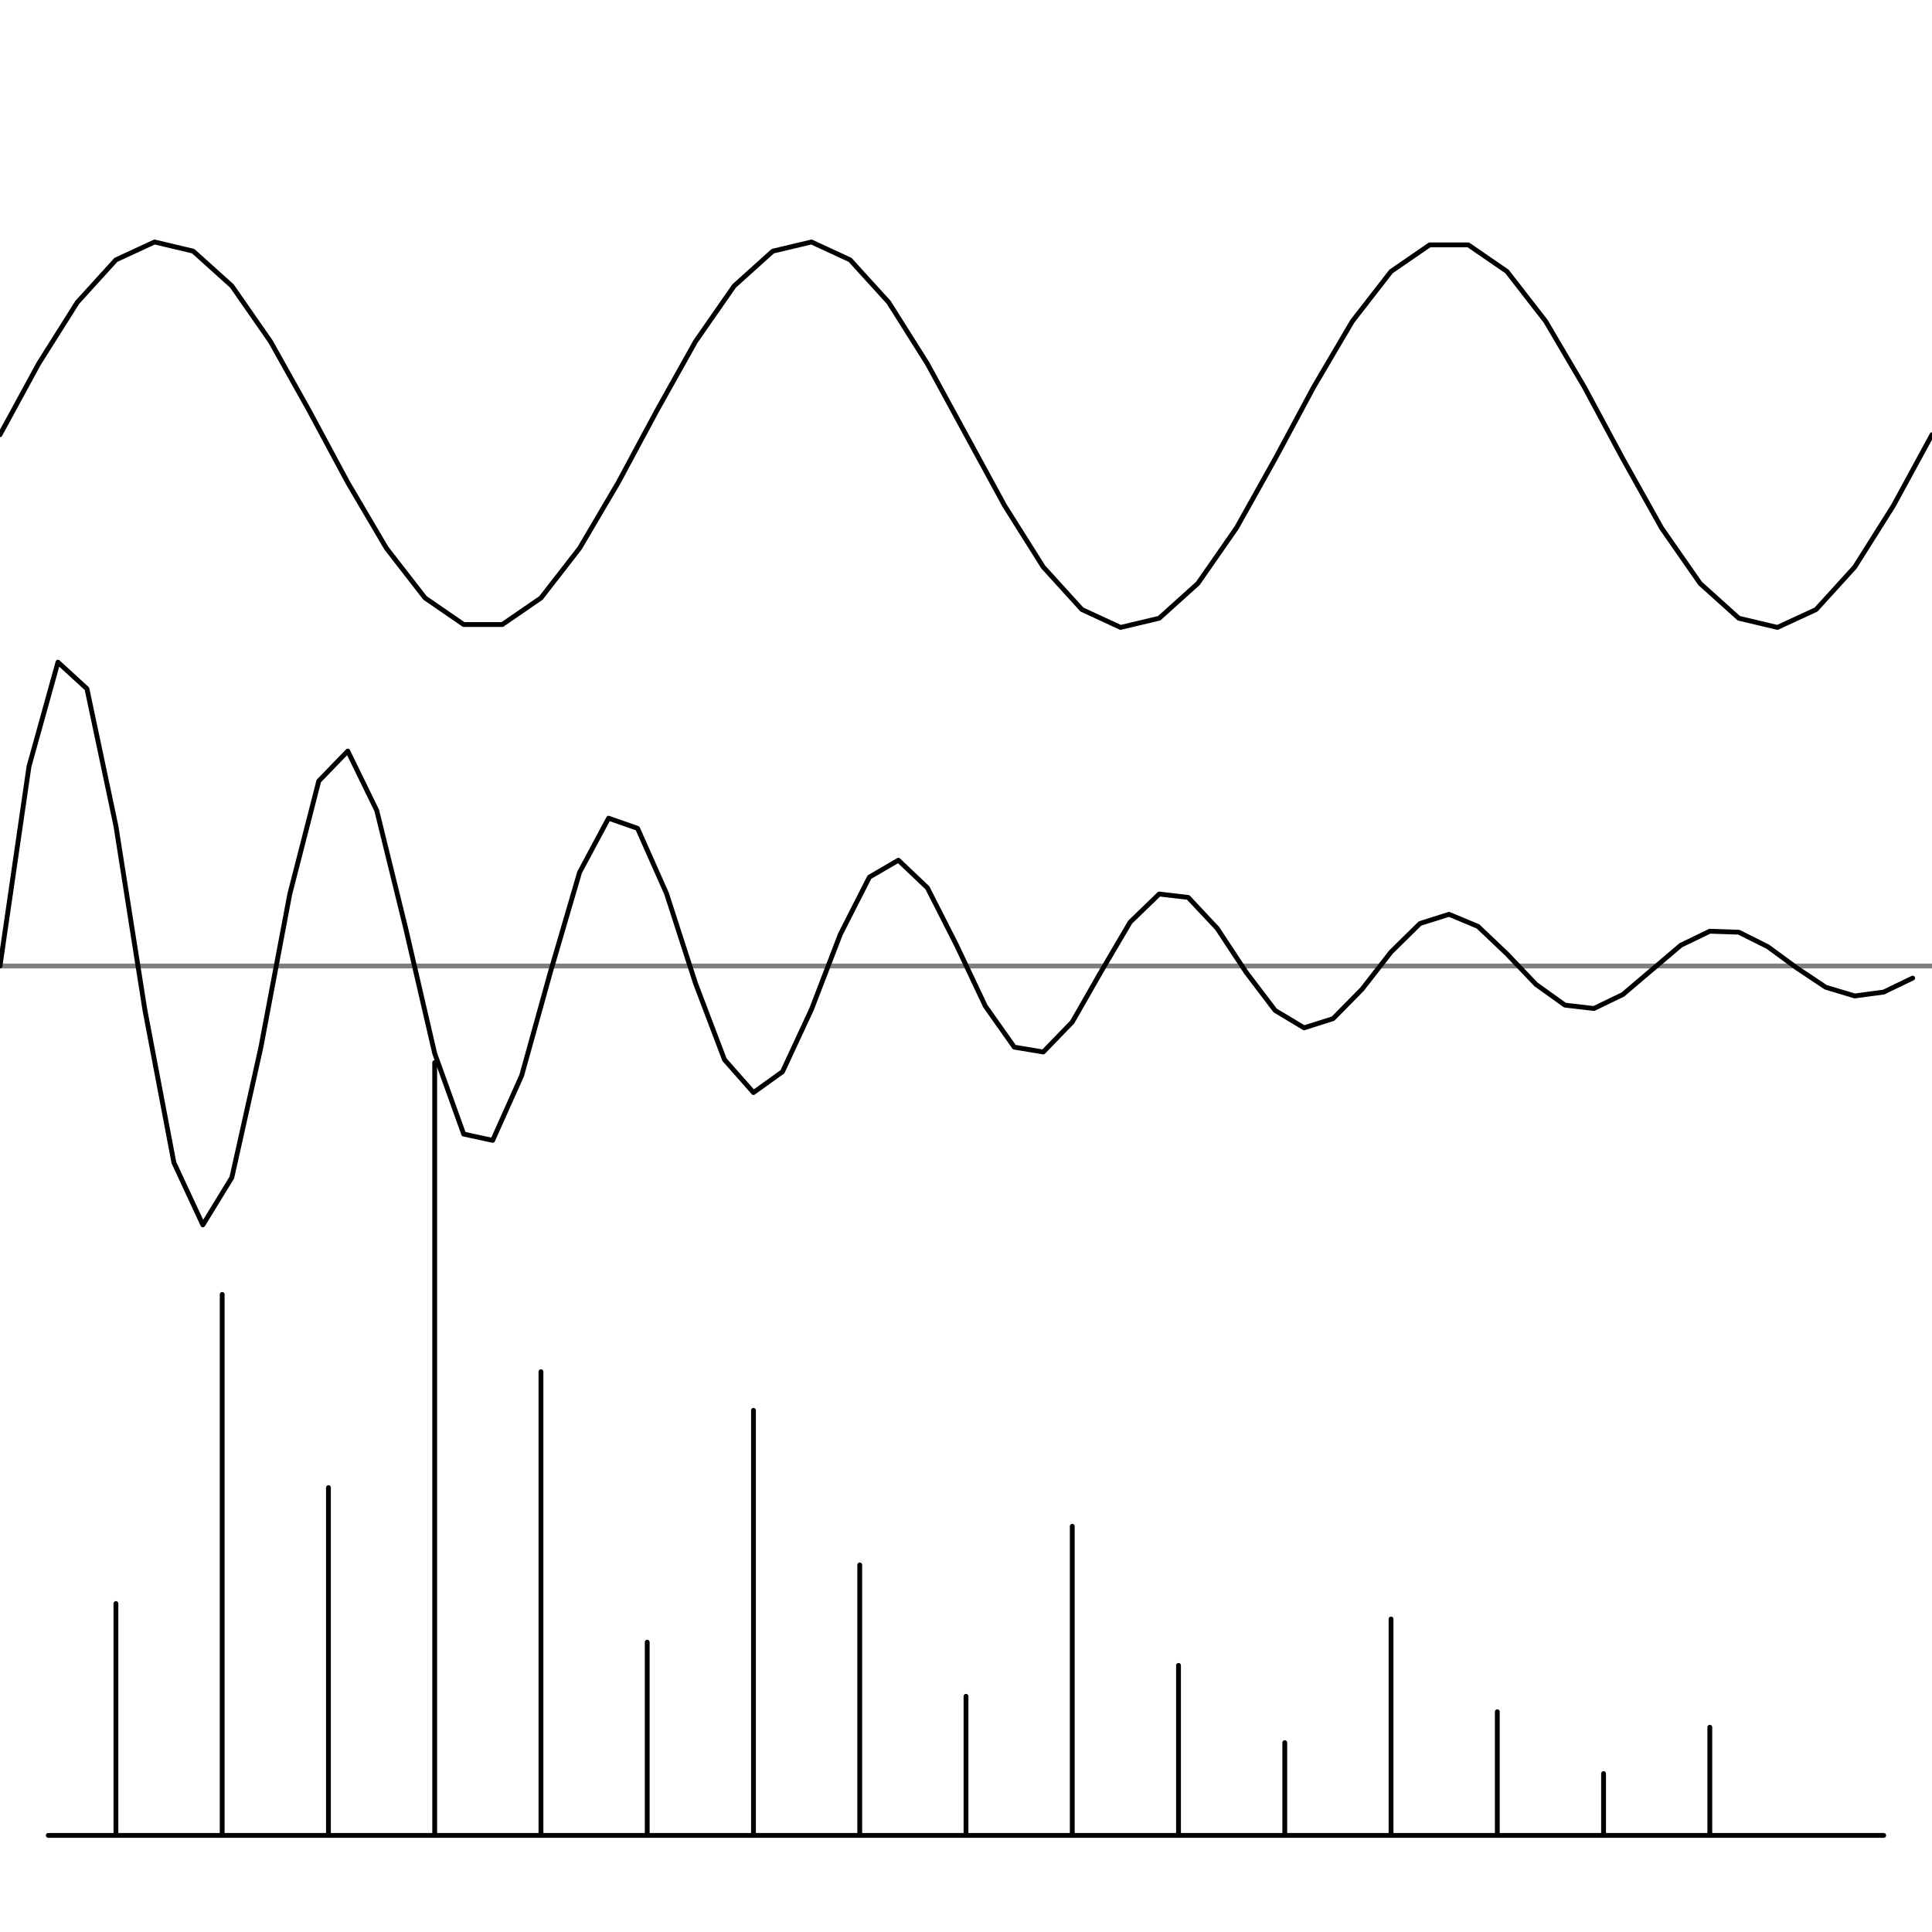
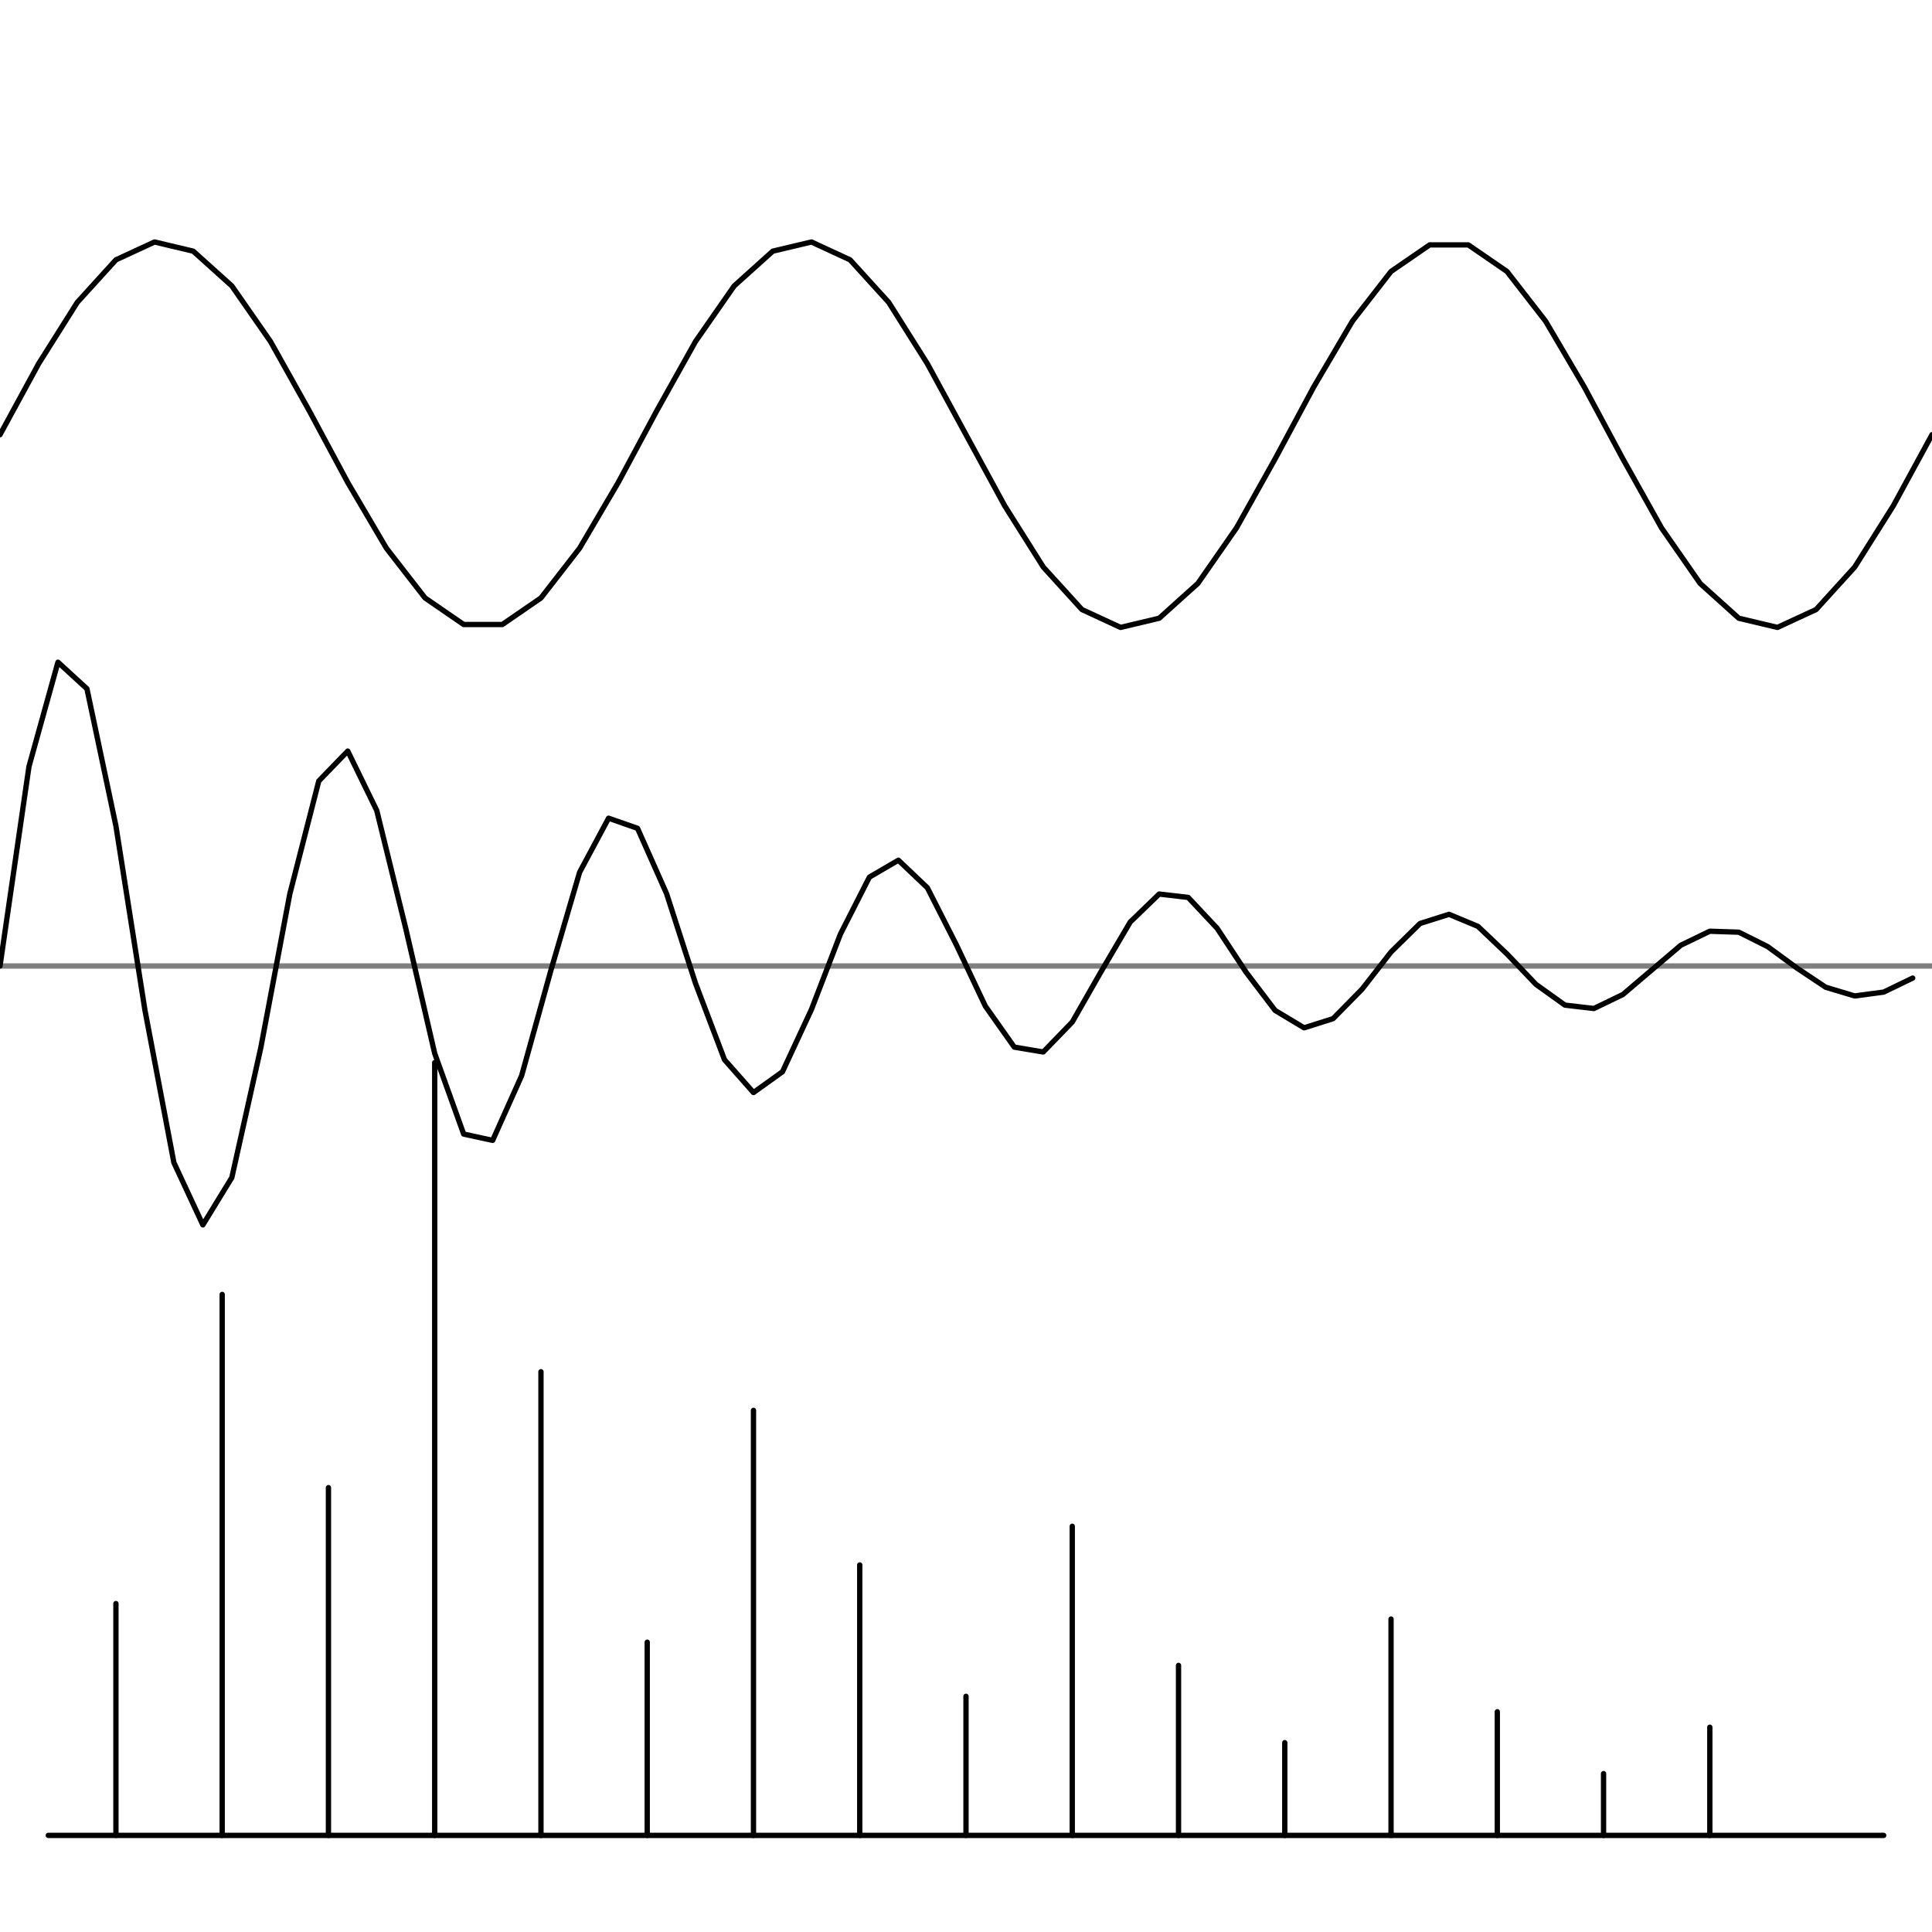
- <svg xmlns="http://www.w3.org/2000/svg" viewBox="0 0 400 400" fill="none" stroke="currentColor" stroke-width="1" stroke-linecap="round" stroke-linejoin="round">
+ <svg xmlns="http://www.w3.org/2000/svg" viewBox="0 0 400 400" fill="none" stroke="currentColor" stroke-width="1.1" stroke-linecap="round" stroke-linejoin="round">
  <path d="M0 90 L8 75.3 L16 62.6 L24 53.8 L32 50.1 L40 52.0 L48 59.2 L56 70.7 L64 85.0 L72 99.9 L80 113.5 L88 123.8 L96 129.3 L104 129.3 L112 123.8 L120 113.5 L128 99.9 L136 85.0 L144 70.7 L152 59.2 L160 52.0 L168 50.1 L176 53.8 L184 62.6 L192 75.3 L200 90.0 L208 104.7 L216 117.4 L224 126.2 L232 129.9 L240 128.0 L248 120.8 L256 109.3 L264 95.0 L272 80.1 L280 66.5 L288 56.2 L296 50.7 L304 50.7 L312 56.2 L320 66.5 L328 80.1 L336 95.0 L344 109.3 L352 120.8 L360 128.0 L368 129.9 L376 126.2 L384 117.4 L392 104.7 L400 90.0" />
  <path d="M0 200 L6 158.7 L12 137.1 L18 142.6 L24 171.0 L30 209.1 L36 240.7 L42 253.6 L48 243.8 L54 216.9 L60 185.1 L66 161.7 L72 155.5 L78 167.8 L84 192.2 L90 218.1 L96 234.8 L102 236.1 L108 222.7 L114 201.1 L120 180.6 L126 169.4 L132 171.5 L138 185.0 L144 203.6 L150 219.4 L156 226.2 L162 221.9 L168 209.0 L174 193.4 L180 181.6 L186 178.1 L192 183.8 L198 195.6 L204 208.3 L210 216.8 L216 217.8 L222 211.6 L228 201.1 L234 190.9 L240 185.1 L246 185.8 L252 192.2 L258 201.3 L264 209.2 L270 212.8 L276 210.9 L282 204.8 L288 197.1 L294 191.2 L300 189.3 L306 191.8 L312 197.5 L318 203.8 L324 208.1 L330 208.8 L336 205.9 L342 200.8 L348 195.7 L354 192.8 L360 193.0 L366 196.0 L372 200.4 L378 204.4 L384 206.2 L390 205.4 L396 202.5" />
  <path d="M0 200H400" opacity=".5" />
  <path d="M24 380V332.0" />
  <path d="M46 380V268.0" />
  <path d="M68 380V308.0" />
  <path d="M90 380V220.0" />
  <path d="M112 380V284.0" />
  <path d="M134 380V340.0" />
  <path d="M156 380V292.0" />
  <path d="M178 380V324.0" />
  <path d="M200 380V351.2" />
  <path d="M222 380V316.0" />
  <path d="M244 380V344.8" />
  <path d="M266 380V360.8" />
  <path d="M288 380V335.2" />
  <path d="M310 380V354.4" />
  <path d="M332 380V367.2" />
  <path d="M354 380V357.6" />
  <path d="M10 380H390" />
</svg>
